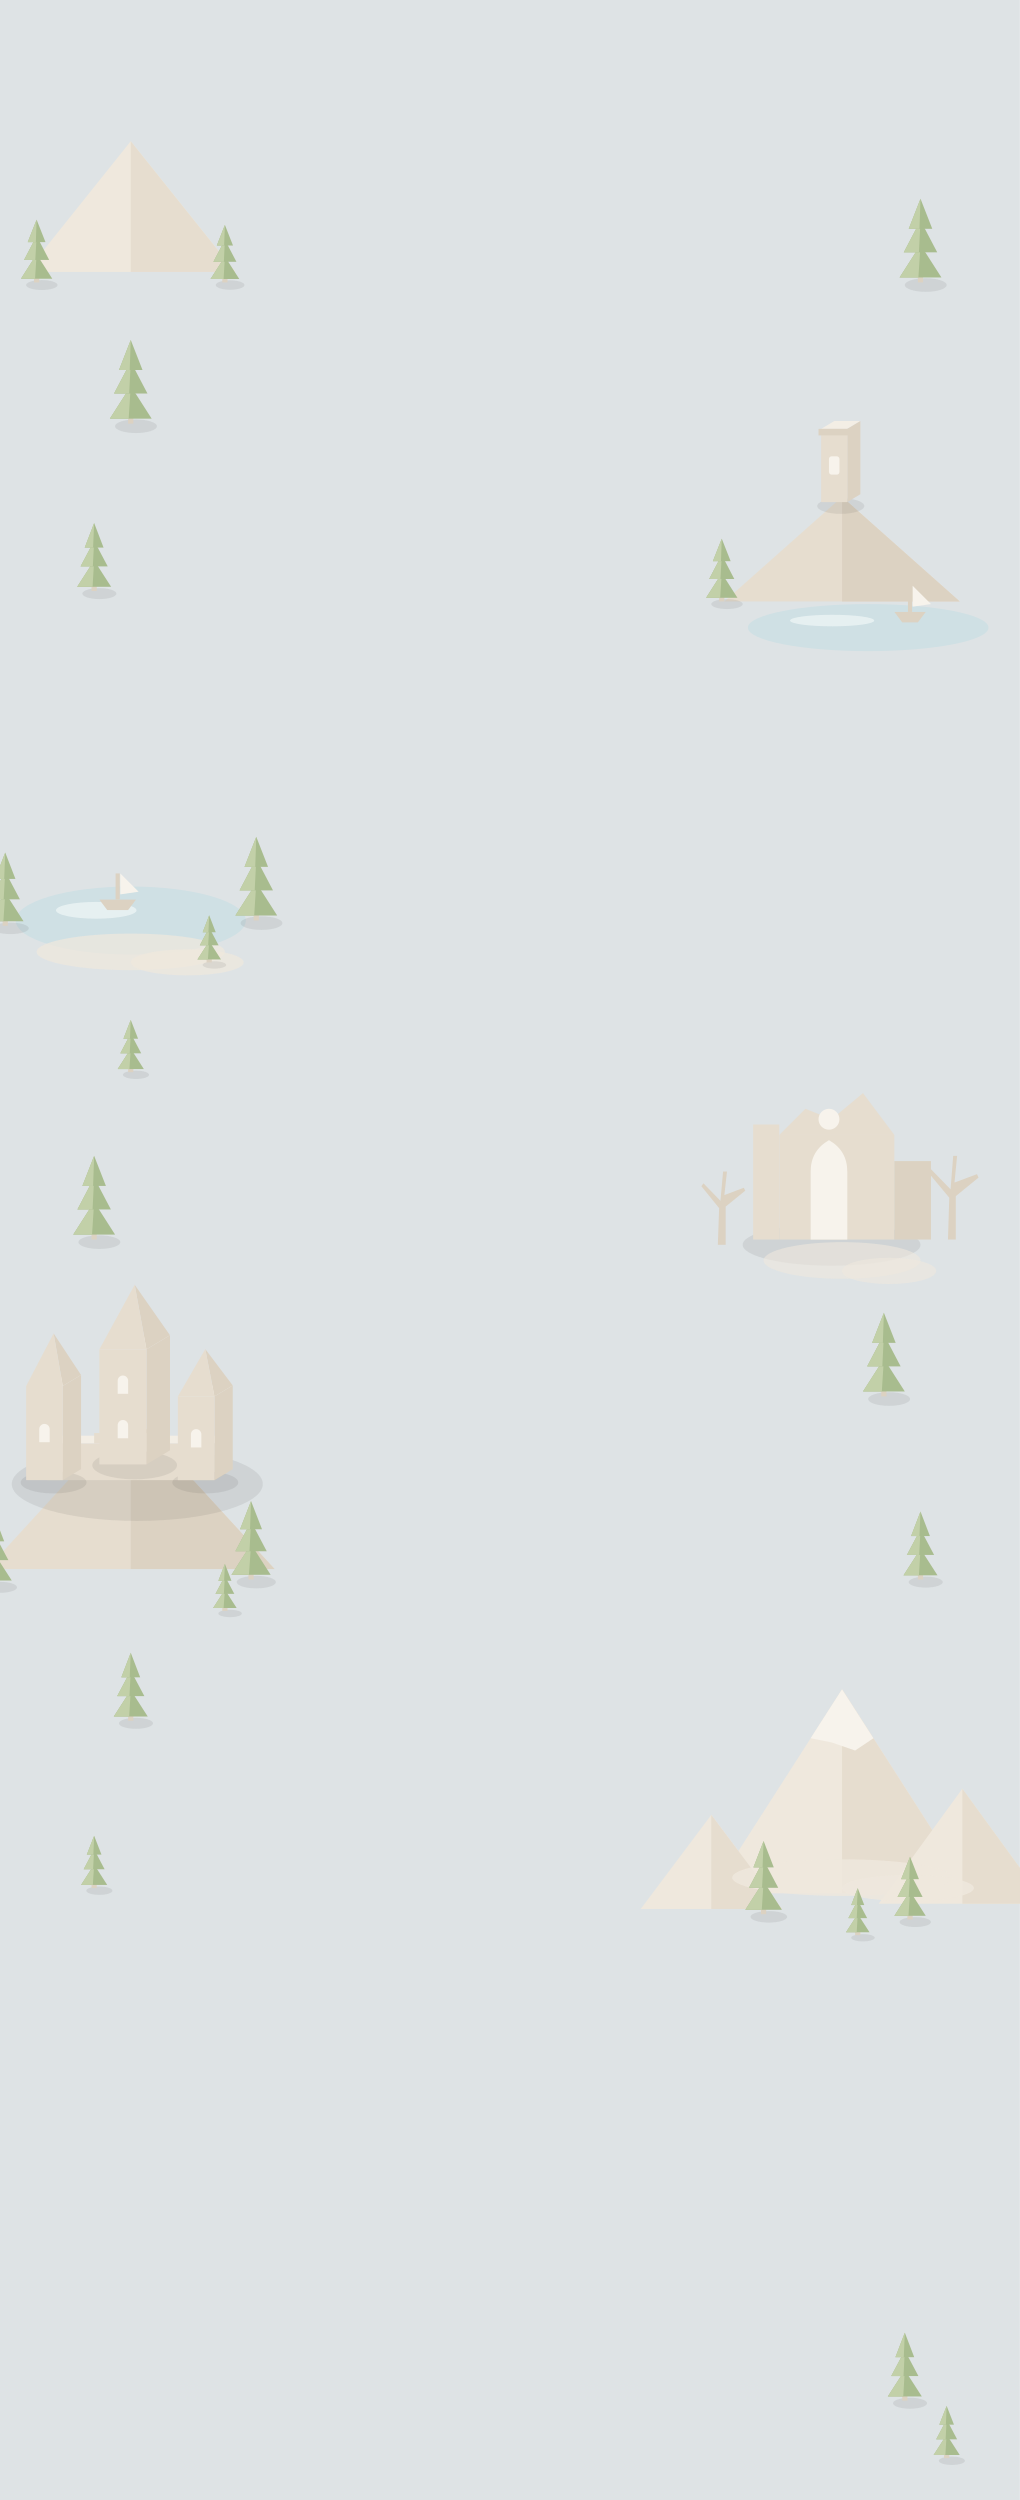
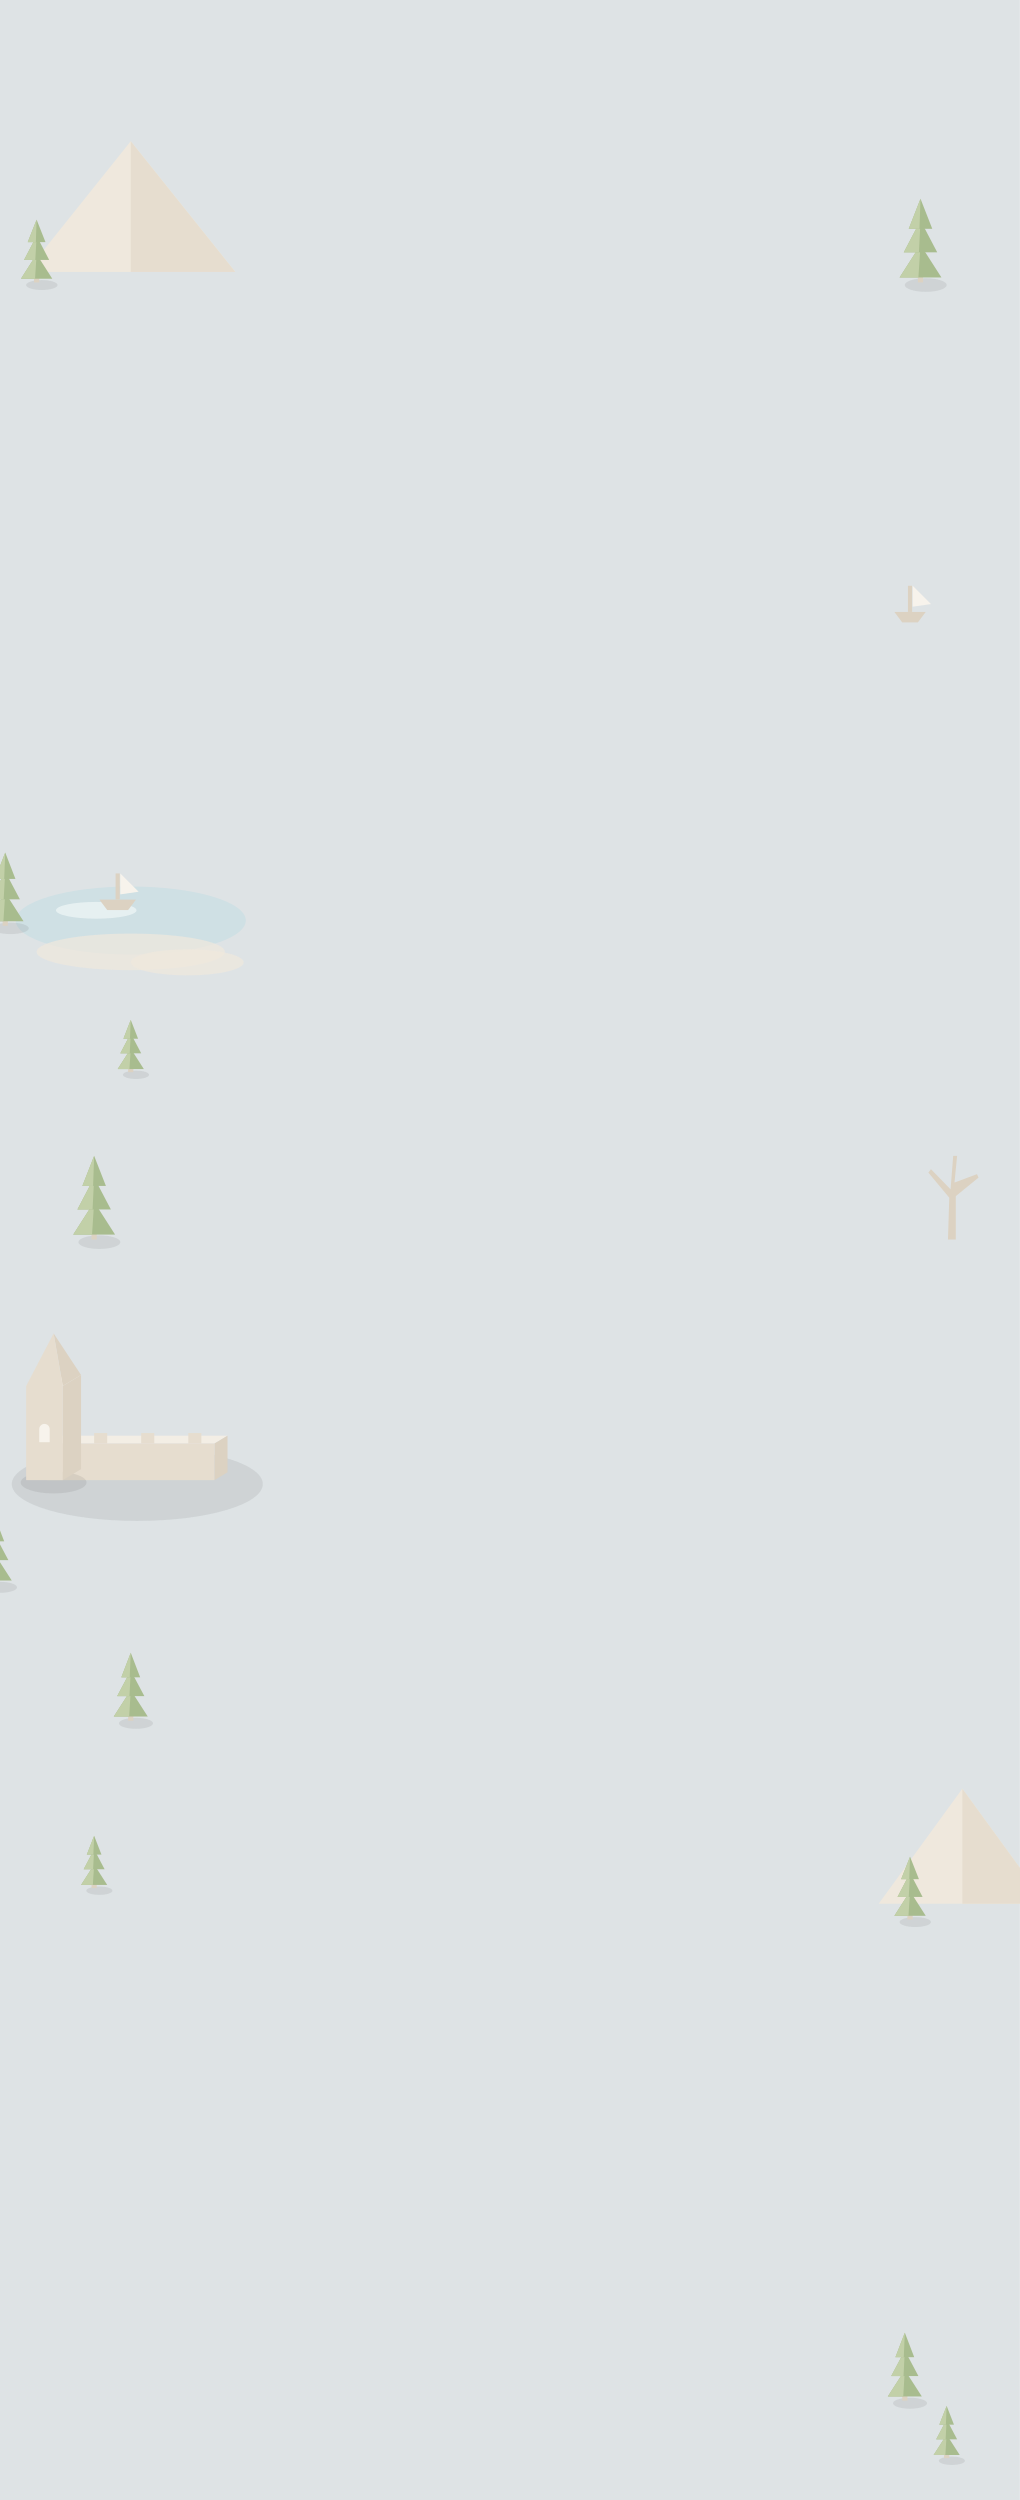
<svg xmlns="http://www.w3.org/2000/svg" viewBox="0 0 390 956" width="390" height="956" data-points="128,710 262,586 136,462 266,338 126,214 264,90">
  <style>.tint{fill:#dee3e5}.c0{fill:#efe8dd}.s-c0{stroke:#efe8dd}.c1{fill:#e6ddcf}.s-c1{stroke:#e6ddcf}.c2{fill:#dcd2c2}.s-c2{stroke:#dcd2c2}.c3{fill:#f3eee5}.s-c3{stroke:#f3eee5}.c4{fill:#f7f3ec}.s-c4{stroke:#f7f3ec}.c5{fill:#d9ae8e}.s-c5{stroke:#d9ae8e}.c6{fill:#c8957a}.s-c6{stroke:#c8957a}.c7{fill:#cdc9d2}.s-c7{stroke:#cdc9d2}.c8{fill:#b6b1bd}.s-c8{stroke:#b6b1bd}.c9{fill:#c2d0a8}.s-c9{stroke:#c2d0a8}.c10{fill:#a8bc8e}.s-c10{stroke:#a8bc8e}.c11{fill:#cfe0e4}.s-c11{stroke:#cfe0e4}.c12{fill:#e9f2f3}.s-c12{stroke:#e9f2f3}.c13{fill:rgba(35, 32, 28, .08)}.s-c13{stroke:rgba(35, 32, 28, .08)}.c14{fill:#e9b97c}.s-c14{stroke:#e9b97c}.c15{fill:#e6d9b8}.s-c15{stroke:#e6d9b8}.c16{fill:#d9c9a3}.s-c16{stroke:#d9c9a3}.c17{fill:#e3d8ac}.s-c17{stroke:#e3d8ac}.c18{fill:#d4c694}.s-c18{stroke:#d4c694}.c19{fill:#e9dba0}.s-c19{stroke:#e9dba0}.c20{fill:#d9c884}.s-c20{stroke:#d9c884}.c21{fill:#e2c25e}.s-c21{stroke:#e2c25e}.c22{fill:#ebd38a}.s-c22{stroke:#ebd38a}.c23{fill:#e7c98a}.s-c23{stroke:#e7c98a}@media(prefers-color-scheme:dark){.tint{fill:#202528}.c0{fill:#2c2721}.s-c0{stroke:#2c2721}.c1{fill:#373129}.s-c1{stroke:#373129}.c2{fill:#2d2823}.s-c2{stroke:#2d2823}.c3{fill:#433c33}.s-c3{stroke:#433c33}.c4{fill:#8b7146}.s-c4{stroke:#8b7146}.c5{fill:#5c4136}.s-c5{stroke:#5c4136}.c6{fill:#4b342b}.s-c6{stroke:#4b342b}.c7{fill:#3c3b42}.s-c7{stroke:#3c3b42}.c8{fill:#2f2e35}.s-c8{stroke:#2f2e35}.c9{fill:#3f4b34}.s-c9{stroke:#3f4b34}.c10{fill:#33402a}.s-c10{stroke:#33402a}.c11{fill:#2a3a40}.s-c11{stroke:#2a3a40}.c12{fill:#354850}.s-c12{stroke:#354850}.c13{fill:rgba(0, 0, 0, .28)}.s-c13{stroke:rgba(0, 0, 0, .28)}.c14{fill:#8c6a44}.s-c14{stroke:#8c6a44}.c15{fill:#58492f}.s-c15{stroke:#58492f}.c16{fill:#4a3d28}.s-c16{stroke:#4a3d28}.c17{fill:#4a4430}.s-c17{stroke:#4a4430}.c18{fill:#403a27}.s-c18{stroke:#403a27}.c19{fill:#55502f}.s-c19{stroke:#55502f}.c20{fill:#4a4528}.s-c20{stroke:#4a4528}.c21{fill:#8f7430}.s-c21{stroke:#8f7430}.c22{fill:#a3863c}.s-c22{stroke:#a3863c}.c23{fill:#7a6236}.s-c23{stroke:#7a6236}}</style>
  <rect x="0" y="0" width="390" height="956" class="tint" />
  <path d="M10 104 L50 54 L90 104Z" class="c0" />
  <path d="M50 104 L50 54 L90 104Z" class="c1" />
  <ellipse cx="16" cy="109" rx="6" ry="1.9" class="c13" />
  <rect x="13" y="102" width="2" height="6" class="c2" />
  <path d="M8 106.6 L14 97.2 L20 106.6Z" class="c10" />
  <path d="M8 106.6 L14 97.2 L13.4 106.6Z" class="c9" />
  <path d="M9.2 99.4 L14 90.2 L18.8 99.4Z" class="c10" />
  <path d="M9.2 99.4 L14 90.2 L13.5 99.4Z" class="c9" />
  <path d="M10.6 92.6 L14 84 L17.4 92.6Z" class="c10" />
  <path d="M10.6 92.6 L14 84 L13.7 92.6Z" class="c9" />
-   <ellipse cx="88" cy="109" rx="5.5" ry="1.8" class="c13" />
-   <rect x="85" y="102" width="2" height="6" class="c2" />
-   <path d="M80.5 106.7 L86 98.1 L91.5 106.7Z" class="c10" />
-   <path d="M80.5 106.7 L86 98.1 L85.5 106.7Z" class="c9" />
-   <path d="M81.6 100.1 L86 91.7 L90.4 100.1Z" class="c10" />
-   <path d="M81.6 100.1 L86 91.7 L85.6 100.1Z" class="c9" />
-   <path d="M82.9 93.9 L86 86 L89.1 93.9Z" class="c10" />
-   <path d="M82.9 93.9 L86 86 L85.7 93.9Z" class="c9" />
  <ellipse cx="354" cy="109" rx="8" ry="2.6" class="c13" />
  <rect x="351" y="102" width="2" height="6" class="c2" />
  <path d="M344 106.1 L352 93.6 L360 106.1Z" class="c10" />
  <path d="M344 106.1 L352 93.6 L351.2 106.1Z" class="c9" />
  <path d="M345.6 96.5 L352 84.3 L358.4 96.5Z" class="c10" />
  <path d="M345.6 96.5 L352 84.3 L351.4 96.5Z" class="c9" />
  <path d="M347.5 87.5 L352 76 L356.5 87.5Z" class="c10" />
  <path d="M347.5 87.5 L352 76 L351.6 87.5Z" class="c9" />
-   <ellipse cx="52" cy="163" rx="8" ry="2.6" class="c13" />
-   <rect x="49" y="156" width="2" height="6" class="c2" />
-   <path d="M42 160.1 L50 147.6 L58 160.1Z" class="c10" />
-   <path d="M42 160.1 L50 147.6 L49.2 160.1Z" class="c9" />
-   <path d="M43.6 150.5 L50 138.3 L56.4 150.5Z" class="c10" />
-   <path d="M43.6 150.5 L50 138.3 L49.4 150.5Z" class="c9" />
-   <path d="M45.5 141.5 L50 130 L54.5 141.5Z" class="c10" />
-   <path d="M45.5 141.5 L50 130 L49.6 141.5Z" class="c9" />
-   <path d="M277 230 L322 190 L367 230Z" class="c1" />
-   <path d="M322 230 L322 190 L367 230Z" class="c2" />
-   <ellipse cx="321.5" cy="193.5" rx="9" ry="3" class="c13" />
-   <path d="M314 164 L324 164 L329 161 L319 161Z" class="c3" />
-   <path d="M324 192 L324 164 L329 161 L329 189Z" class="c2" />
-   <rect x="314" y="164" width="10" height="28" class="c1" />
-   <rect x="317" y="174.5" width="4" height="7" class="c4" rx="1" />
-   <rect x="313" y="164" width="12" height="2.5" class="c2" />
-   <ellipse cx="38" cy="227" rx="6.5" ry="2.1" class="c13" />
-   <rect x="35" y="220" width="2" height="6" class="c2" />
-   <path d="M29.5 224.4 L36 214.3 L42.5 224.4Z" class="c10" />
-   <path d="M29.5 224.4 L36 214.3 L35.4 224.4Z" class="c9" />
-   <path d="M30.8 216.6 L36 206.8 L41.2 216.6Z" class="c10" />
-   <path d="M30.8 216.6 L36 206.8 L35.5 216.6Z" class="c9" />
-   <path d="M32.4 209.4 L36 200 L39.6 209.4Z" class="c10" />
-   <path d="M32.4 209.4 L36 200 L35.6 209.4Z" class="c9" />
-   <ellipse cx="278" cy="231" rx="6" ry="1.9" class="c13" />
-   <rect x="275" y="224" width="2" height="6" class="c2" />
-   <path d="M270 228.6 L276 219.2 L282 228.6Z" class="c10" />
-   <path d="M270 228.6 L276 219.2 L275.4 228.6Z" class="c9" />
-   <path d="M271.2 221.4 L276 212.2 L280.8 221.4Z" class="c10" />
-   <path d="M271.2 221.4 L276 212.2 L275.5 221.4Z" class="c9" />
-   <path d="M272.6 214.6 L276 206 L279.4 214.6Z" class="c10" />
-   <path d="M272.6 214.6 L276 206 L275.7 214.6Z" class="c9" />
-   <ellipse cx="332" cy="240" rx="46" ry="9" class="c11" />
-   <ellipse cx="318.2" cy="237.3" rx="16.1" ry="2.2" class="c12" opacity="0.9" />
  <path d="M342 234 L345 238 L351 238 L354 234Z" class="c2" />
  <rect x="347.2" y="224" width="1.6" height="10" class="c2" />
  <path d="M349 224 L356 231 L349 232Z" class="c4" />
  <ellipse cx="50" cy="352" rx="44" ry="13" class="c11" />
  <ellipse cx="36.8" cy="348.1" rx="15.4" ry="3.2" class="c12" opacity="0.9" />
  <path d="M38 344 L41 348 L49 348 L52 344Z" class="c2" />
  <rect x="44.2" y="334" width="1.6" height="10" class="c2" />
  <path d="M46 334 L53 341 L46 342Z" class="c4" />
-   <ellipse cx="100" cy="353" rx="8" ry="2.6" class="c13" />
-   <rect x="97" y="346" width="2" height="6" class="c2" />
-   <path d="M90 350.1 L98 337.6 L106 350.1Z" class="c10" />
-   <path d="M90 350.1 L98 337.6 L97.2 350.1Z" class="c9" />
-   <path d="M91.6 340.5 L98 328.3 L104.4 340.5Z" class="c10" />
-   <path d="M91.6 340.5 L98 328.3 L97.4 340.5Z" class="c9" />
-   <path d="M93.5 331.5 L98 320 L102.5 331.5Z" class="c10" />
-   <path d="M93.5 331.5 L98 320 L97.6 331.5Z" class="c9" />
  <ellipse cx="4" cy="355" rx="7" ry="2.2" class="c13" />
  <rect x="1" y="348" width="2" height="6" class="c2" />
  <path d="M-5 352.3 L2 341.4 L9 352.3Z" class="c10" />
  <path d="M-5 352.3 L2 341.4 L1.3 352.3Z" class="c9" />
  <path d="M-3.6 343.9 L2 333.3 L7.6 343.9Z" class="c10" />
  <path d="M-3.6 343.9 L2 333.3 L1.4 343.9Z" class="c9" />
  <path d="M-1.9 336.1 L2 326 L5.9 336.1Z" class="c10" />
  <path d="M-1.9 336.1 L2 326 L1.6 336.1Z" class="c9" />
  <ellipse cx="50" cy="364" rx="36" ry="7" class="c0" opacity="0.7" />
  <ellipse cx="71.6" cy="368" rx="21.6" ry="5" class="c0" opacity="0.7" />
-   <ellipse cx="82" cy="369" rx="4.5" ry="1.4" class="c13" />
-   <rect x="79" y="362" width="2" height="6" class="c2" />
-   <path d="M75.5 366.9 L80 359.9 L84.5 366.9Z" class="c10" />
-   <path d="M75.5 366.9 L80 359.9 L79.5 366.9Z" class="c9" />
-   <path d="M76.4 361.5 L80 354.7 L83.6 361.5Z" class="c10" />
-   <path d="M76.4 361.5 L80 354.7 L79.6 361.5Z" class="c9" />
-   <path d="M77.5 356.5 L80 350 L82.5 356.5Z" class="c10" />
-   <path d="M77.5 356.5 L80 350 L79.7 356.5Z" class="c9" />
  <ellipse cx="52" cy="411" rx="5" ry="1.6" class="c13" />
  <rect x="49" y="404" width="2" height="6" class="c2" />
  <path d="M45 408.8 L50 401 L55 408.8Z" class="c10" />
  <path d="M45 408.8 L50 401 L49.5 408.8Z" class="c9" />
  <path d="M46 402.8 L50 395.2 L54 402.8Z" class="c10" />
  <path d="M46 402.8 L50 395.2 L49.6 402.8Z" class="c9" />
  <path d="M47.2 397.2 L50 390 L52.8 397.2Z" class="c10" />
  <path d="M47.2 397.2 L50 390 L49.7 397.2Z" class="c9" />
-   <ellipse cx="318" cy="476" rx="34" ry="8" class="c13" />
-   <rect x="288" y="430" width="10" height="44" class="c1" />
-   <rect x="298" y="434" width="44" height="40" class="c1" />
-   <path d="M310 474V448Q310 440 317 436Q324 440 324 448V474Z" class="c4" />
-   <path d="M298 434 L308 424 L318 428 L330 418 L342 434Z" class="c1" />
-   <rect x="342" y="444" width="14" height="30" class="c2" />
-   <circle cx="317" cy="428" r="4" class="c4" />
  <path d="M362.5 474L363 458L355 448.4L356 447.1L363.5 454.8L364.5 442L366 442L365 452.2L373.6 449L374.2 450.3L365.5 457.4L365.5 474Z" class="c2" />
  <ellipse cx="38" cy="475" rx="8" ry="2.6" class="c13" />
  <rect x="35" y="468" width="2" height="6" class="c2" />
  <path d="M28 472.1 L36 459.6 L44 472.1Z" class="c10" />
  <path d="M28 472.1 L36 459.6 L35.2 472.1Z" class="c9" />
  <path d="M29.6 462.5 L36 450.3 L42.4 462.5Z" class="c10" />
  <path d="M29.6 462.5 L36 450.3 L35.4 462.5Z" class="c9" />
  <path d="M31.5 453.5 L36 442 L40.5 453.5Z" class="c10" />
  <path d="M31.5 453.5 L36 442 L35.6 453.5Z" class="c9" />
-   <path d="M274.5 476L275 462L268.2 453.6L269 452.5L275.5 459.2L276.5 448L278 448L277 457L284.4 454.2L285 455.3L277.5 461.4L277.5 476Z" class="c2" />
-   <ellipse cx="322" cy="482" rx="30" ry="7" class="c0" opacity="0.6" />
-   <ellipse cx="340" cy="486" rx="18" ry="5" class="c0" opacity="0.6" />
-   <ellipse cx="340" cy="535" rx="8" ry="2.6" class="c13" />
-   <rect x="337" y="528" width="2" height="6" class="c2" />
-   <path d="M330 532.1 L338 519.6 L346 532.1Z" class="c10" />
-   <path d="M330 532.1 L338 519.6 L337.2 532.1Z" class="c9" />
-   <path d="M331.6 522.5 L338 510.3 L344.4 522.5Z" class="c10" />
-   <path d="M331.6 522.5 L338 510.3 L337.4 522.5Z" class="c9" />
-   <path d="M333.5 513.5 L338 502 L342.5 513.5Z" class="c10" />
-   <path d="M333.5 513.5 L338 502 L337.6 513.5Z" class="c9" />
-   <path d="M-5 600 L50 540 L105 600Z" class="c1" />
-   <path d="M50 600 L50 540 L105 600Z" class="c2" />
  <ellipse cx="52.5" cy="567.5" rx="48" ry="14.1" class="c13" />
  <path d="M18 552 L82 552 L87 549 L23 549Z" class="c3" />
  <path d="M82 566 L82 552 L87 549 L87 563Z" class="c2" />
  <rect x="18" y="552" width="64" height="14" class="c1" />
  <rect x="18" y="548" width="5" height="4" class="c1" />
  <rect x="36" y="548" width="5" height="4" class="c1" />
  <rect x="54" y="548" width="5" height="4" class="c1" />
  <rect x="72" y="548" width="5" height="4" class="c1" />
  <ellipse cx="20.5" cy="566.9" rx="12.6" ry="4.2" class="c13" />
  <path d="M10 530 L24 530 L31 525.8 L17 525.8Z" class="c3" />
  <path d="M24 566 L24 530 L31 525.8 L31 561.8Z" class="c2" />
  <rect x="10" y="530" width="14" height="36" class="c1" />
  <path d="M15 551.5V546.5a2 2 0 0 1 4 0V551.5Z" class="c4" />
  <path d="M24 530 L31 525.8 L20.5 509.9Z" class="c2" />
  <path d="M10 530 L24 530 L20.5 509.9Z" class="c1" />
-   <ellipse cx="78.5" cy="566.9" rx="12.6" ry="4.2" class="c13" />
-   <path d="M68 534 L82 534 L89 529.8 L75 529.8Z" class="c3" />
-   <path d="M82 566 L82 534 L89 529.8 L89 561.8Z" class="c2" />
-   <rect x="68" y="534" width="14" height="32" class="c1" />
-   <path d="M73 553.5V548.5a2 2 0 0 1 4 0V553.5Z" class="c4" />
-   <path d="M82 534 L89 529.8 L78.5 515.9Z" class="c2" />
-   <path d="M68 534 L82 534 L78.5 515.9Z" class="c1" />
-   <ellipse cx="51.5" cy="560.3" rx="16.2" ry="5.4" class="c13" />
-   <path d="M38 516 L56 516 L65 510.6 L47 510.6Z" class="c3" />
-   <path d="M56 560 L56 516 L65 510.6 L65 554.6Z" class="c2" />
-   <rect x="38" y="516" width="18" height="44" class="c1" />
-   <path d="M45 533V528a2 2 0 0 1 4 0V533Z" class="c4" />
-   <path d="M45 550V545a2 2 0 0 1 4 0V550Z" class="c4" />
-   <path d="M56 516 L65 510.6 L51.5 491.3Z" class="c2" />
-   <path d="M38 516 L56 516 L51.5 491.3Z" class="c1" />
-   <ellipse cx="98" cy="605" rx="7.5" ry="2.4" class="c13" />
-   <rect x="95" y="598" width="2" height="6" class="c2" />
-   <path d="M88.5 602.2 L96 590.5 L103.5 602.2Z" class="c10" />
-   <path d="M88.5 602.2 L96 590.5 L95.2 602.2Z" class="c9" />
-   <path d="M90 593.2 L96 581.8 L102 593.2Z" class="c10" />
-   <path d="M90 593.2 L96 581.8 L95.4 593.2Z" class="c9" />
-   <path d="M91.8 584.8 L96 574 L100.2 584.8Z" class="c10" />
-   <path d="M91.8 584.8 L96 574 L95.6 584.8Z" class="c9" />
-   <ellipse cx="354" cy="605" rx="6.5" ry="2.1" class="c13" />
-   <rect x="351" y="598" width="2" height="6" class="c2" />
-   <path d="M345.5 602.4 L352 592.3 L358.5 602.4Z" class="c10" />
-   <path d="M345.5 602.4 L352 592.3 L351.4 602.4Z" class="c9" />
-   <path d="M346.8 594.6 L352 584.8 L357.2 594.6Z" class="c10" />
-   <path d="M346.8 594.6 L352 584.8 L351.5 594.6Z" class="c9" />
-   <path d="M348.4 587.4 L352 578 L355.6 587.4Z" class="c10" />
-   <path d="M348.4 587.4 L352 578 L351.6 587.4Z" class="c9" />
  <ellipse cx="0" cy="607" rx="6.5" ry="2.1" class="c13" />
  <rect x="-3" y="600" width="2" height="6" class="c2" />
  <path d="M-8.5 604.4 L-2 594.3 L4.5 604.4Z" class="c10" />
  <path d="M-8.5 604.4 L-2 594.3 L-2.6 604.4Z" class="c9" />
  <path d="M-7.2 596.6 L-2 586.8 L3.2 596.6Z" class="c10" />
  <path d="M-7.2 596.6 L-2 586.8 L-2.5 596.6Z" class="c9" />
  <path d="M-5.6 589.4 L-2 580 L1.6 589.4Z" class="c10" />
  <path d="M-5.6 589.4 L-2 580 L-2.4 589.4Z" class="c9" />
-   <ellipse cx="88" cy="617" rx="4.5" ry="1.4" class="c13" />
-   <rect x="85" y="610" width="2" height="6" class="c2" />
-   <path d="M81.5 614.9 L86 607.9 L90.5 614.9Z" class="c10" />
-   <path d="M81.5 614.9 L86 607.9 L85.5 614.9Z" class="c9" />
-   <path d="M82.4 609.5 L86 602.7 L89.6 609.5Z" class="c10" />
-   <path d="M82.4 609.5 L86 602.7 L85.6 609.5Z" class="c9" />
-   <path d="M83.5 604.5 L86 598 L88.5 604.5Z" class="c10" />
-   <path d="M83.5 604.5 L86 598 L85.7 604.5Z" class="c9" />
-   <path d="M272 724 L322 646 L372 724Z" class="c0" />
-   <path d="M322 724 L322 646 L372 724Z" class="c1" />
-   <path d="M310 664.7 L322 646 L334 664.7 L327 669.4 L318 666.3Z" class="c4" />
  <ellipse cx="52" cy="659" rx="6.5" ry="2.1" class="c13" />
  <rect x="49" y="652" width="2" height="6" class="c2" />
  <path d="M43.5 656.4 L50 646.3 L56.5 656.4Z" class="c10" />
  <path d="M43.5 656.4 L50 646.3 L49.4 656.4Z" class="c9" />
  <path d="M44.8 648.6 L50 638.8 L55.2 648.6Z" class="c10" />
  <path d="M44.8 648.6 L50 638.8 L49.5 648.6Z" class="c9" />
  <path d="M46.4 641.4 L50 632 L53.6 641.4Z" class="c10" />
  <path d="M46.4 641.4 L50 632 L49.6 641.4Z" class="c9" />
  <path d="M336 728 L368 684 L400 728Z" class="c0" />
  <path d="M368 728 L368 684 L400 728Z" class="c1" />
-   <path d="M245 730 L272 694 L299 730Z" class="c0" />
-   <path d="M272 730 L272 694 L299 730Z" class="c1" />
-   <ellipse cx="322" cy="718" rx="42" ry="7" class="c0" opacity="0.85" />
-   <ellipse cx="347.2" cy="722" rx="25.2" ry="5" class="c0" opacity="0.85" />
  <ellipse cx="38" cy="723" rx="5" ry="1.6" class="c13" />
  <rect x="35" y="716" width="2" height="6" class="c2" />
  <path d="M31 720.8 L36 713 L41 720.8Z" class="c10" />
  <path d="M31 720.8 L36 713 L35.5 720.8Z" class="c9" />
  <path d="M32 714.8 L36 707.2 L40 714.8Z" class="c10" />
  <path d="M32 714.8 L36 707.2 L35.6 714.8Z" class="c9" />
  <path d="M33.2 709.2 L36 702 L38.8 709.2Z" class="c10" />
  <path d="M33.2 709.2 L36 702 L35.7 709.2Z" class="c9" />
-   <ellipse cx="294" cy="733" rx="7" ry="2.2" class="c13" />
-   <rect x="291" y="726" width="2" height="6" class="c2" />
-   <path d="M285 730.3 L292 719.4 L299 730.3Z" class="c10" />
-   <path d="M285 730.3 L292 719.4 L291.3 730.3Z" class="c9" />
-   <path d="M286.4 721.9 L292 711.3 L297.6 721.9Z" class="c10" />
-   <path d="M286.4 721.9 L292 711.3 L291.4 721.9Z" class="c9" />
-   <path d="M288.1 714.1 L292 704 L295.9 714.1Z" class="c10" />
-   <path d="M288.1 714.1 L292 704 L291.6 714.1Z" class="c9" />
  <ellipse cx="350" cy="735" rx="6" ry="1.9" class="c13" />
  <rect x="347" y="728" width="2" height="6" class="c2" />
  <path d="M342 732.6 L348 723.2 L354 732.6Z" class="c10" />
  <path d="M342 732.6 L348 723.2 L347.4 732.6Z" class="c9" />
  <path d="M343.2 725.4 L348 716.2 L352.8 725.4Z" class="c10" />
  <path d="M343.2 725.4 L348 716.2 L347.5 725.4Z" class="c9" />
  <path d="M344.6 718.6 L348 710 L351.4 718.6Z" class="c10" />
  <path d="M344.6 718.6 L348 710 L347.7 718.6Z" class="c9" />
-   <ellipse cx="330" cy="741" rx="4.5" ry="1.4" class="c13" />
-   <rect x="327" y="734" width="2" height="6" class="c2" />
-   <path d="M323.5 738.9 L328 731.9 L332.5 738.9Z" class="c10" />
-   <path d="M323.5 738.9 L328 731.9 L327.6 738.9Z" class="c9" />
-   <path d="M324.4 733.5 L328 726.7 L331.6 733.5Z" class="c10" />
-   <path d="M324.4 733.5 L328 726.7 L327.6 733.5Z" class="c9" />
-   <path d="M325.5 728.5 L328 722 L330.5 728.5Z" class="c10" />
-   <path d="M325.5 728.5 L328 722 L327.7 728.5Z" class="c9" />
  <ellipse cx="348" cy="919" rx="6.5" ry="2.1" class="c13" />
  <rect x="345" y="912" width="2" height="6" class="c2" />
  <path d="M339.5 916.4 L346 906.3 L352.5 916.4Z" class="c10" />
  <path d="M339.5 916.4 L346 906.3 L345.4 916.4Z" class="c9" />
  <path d="M340.8 908.6 L346 898.8 L351.2 908.6Z" class="c10" />
  <path d="M340.8 908.6 L346 898.8 L345.5 908.6Z" class="c9" />
  <path d="M342.4 901.4 L346 892 L349.6 901.4Z" class="c10" />
  <path d="M342.4 901.4 L346 892 L345.6 901.4Z" class="c9" />
  <ellipse cx="364" cy="941" rx="5" ry="1.6" class="c13" />
  <rect x="361" y="934" width="2" height="6" class="c2" />
  <path d="M357 938.8 L362 931 L367 938.8Z" class="c10" />
  <path d="M357 938.8 L362 931 L361.5 938.8Z" class="c9" />
  <path d="M358 932.8 L362 925.2 L366 932.8Z" class="c10" />
  <path d="M358 932.8 L362 925.2 L361.6 932.8Z" class="c9" />
  <path d="M359.2 927.2 L362 920 L364.8 927.2Z" class="c10" />
  <path d="M359.2 927.2 L362 920 L361.7 927.2Z" class="c9" />
</svg>
